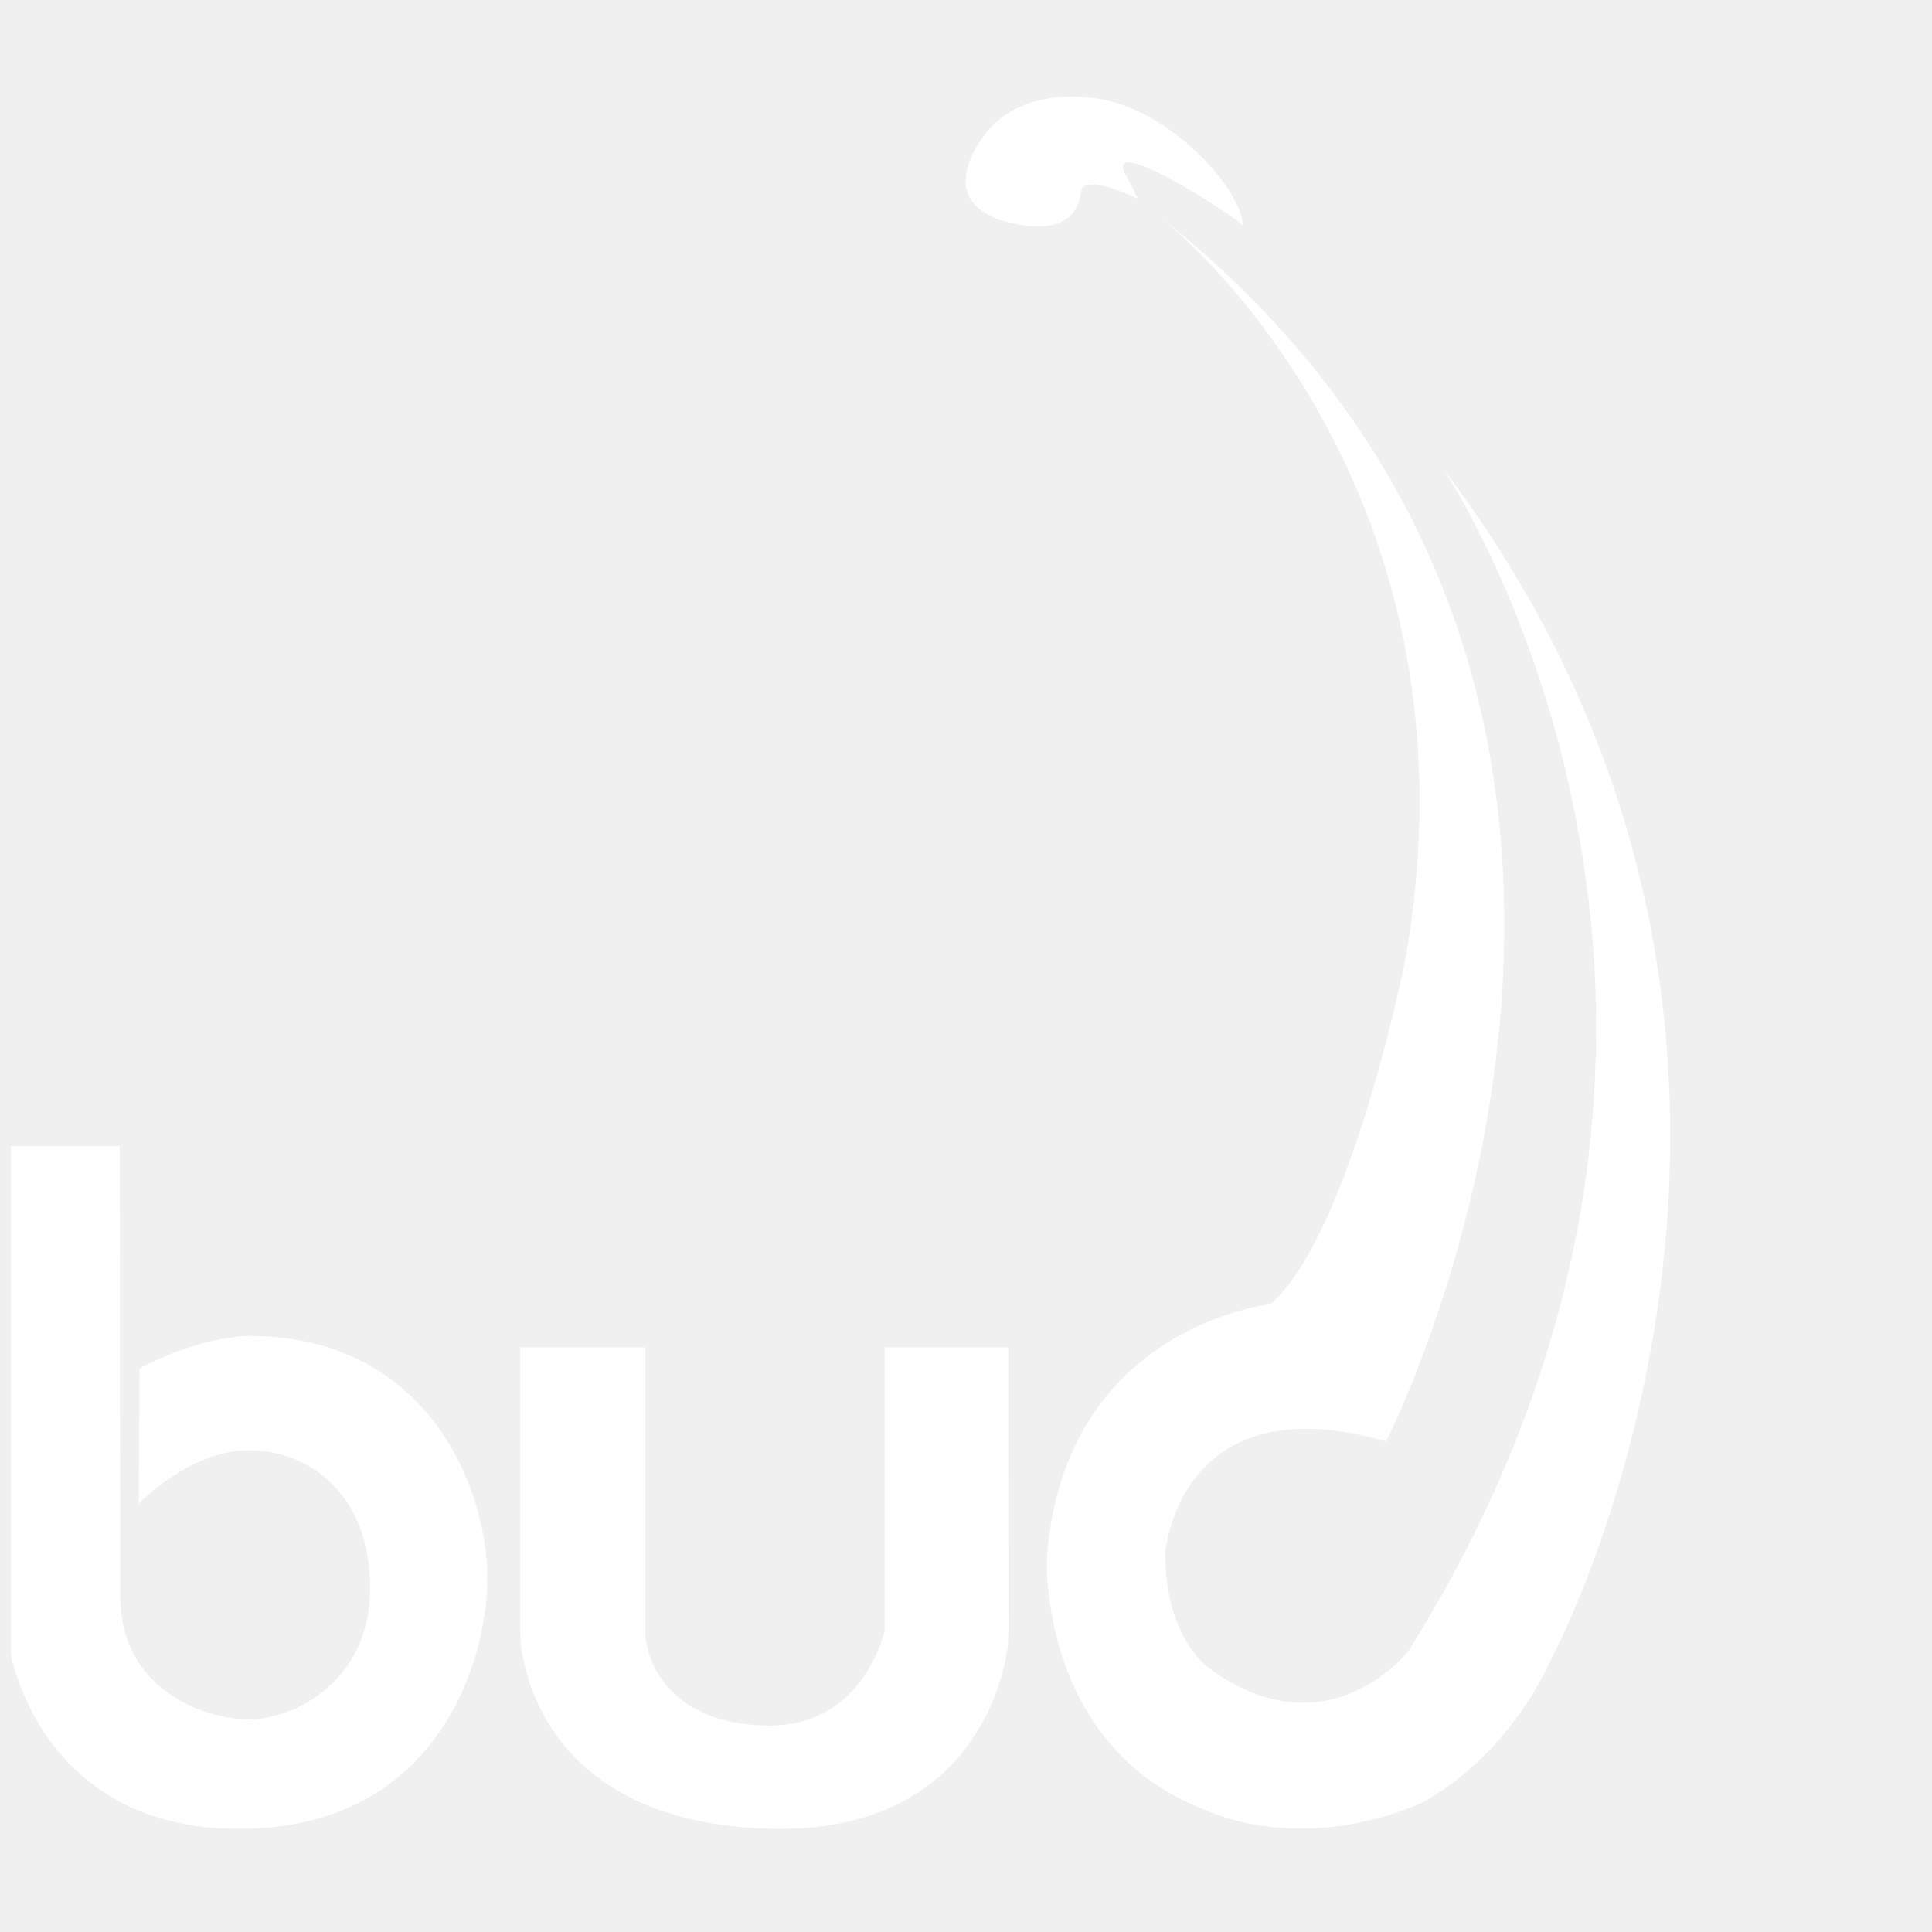
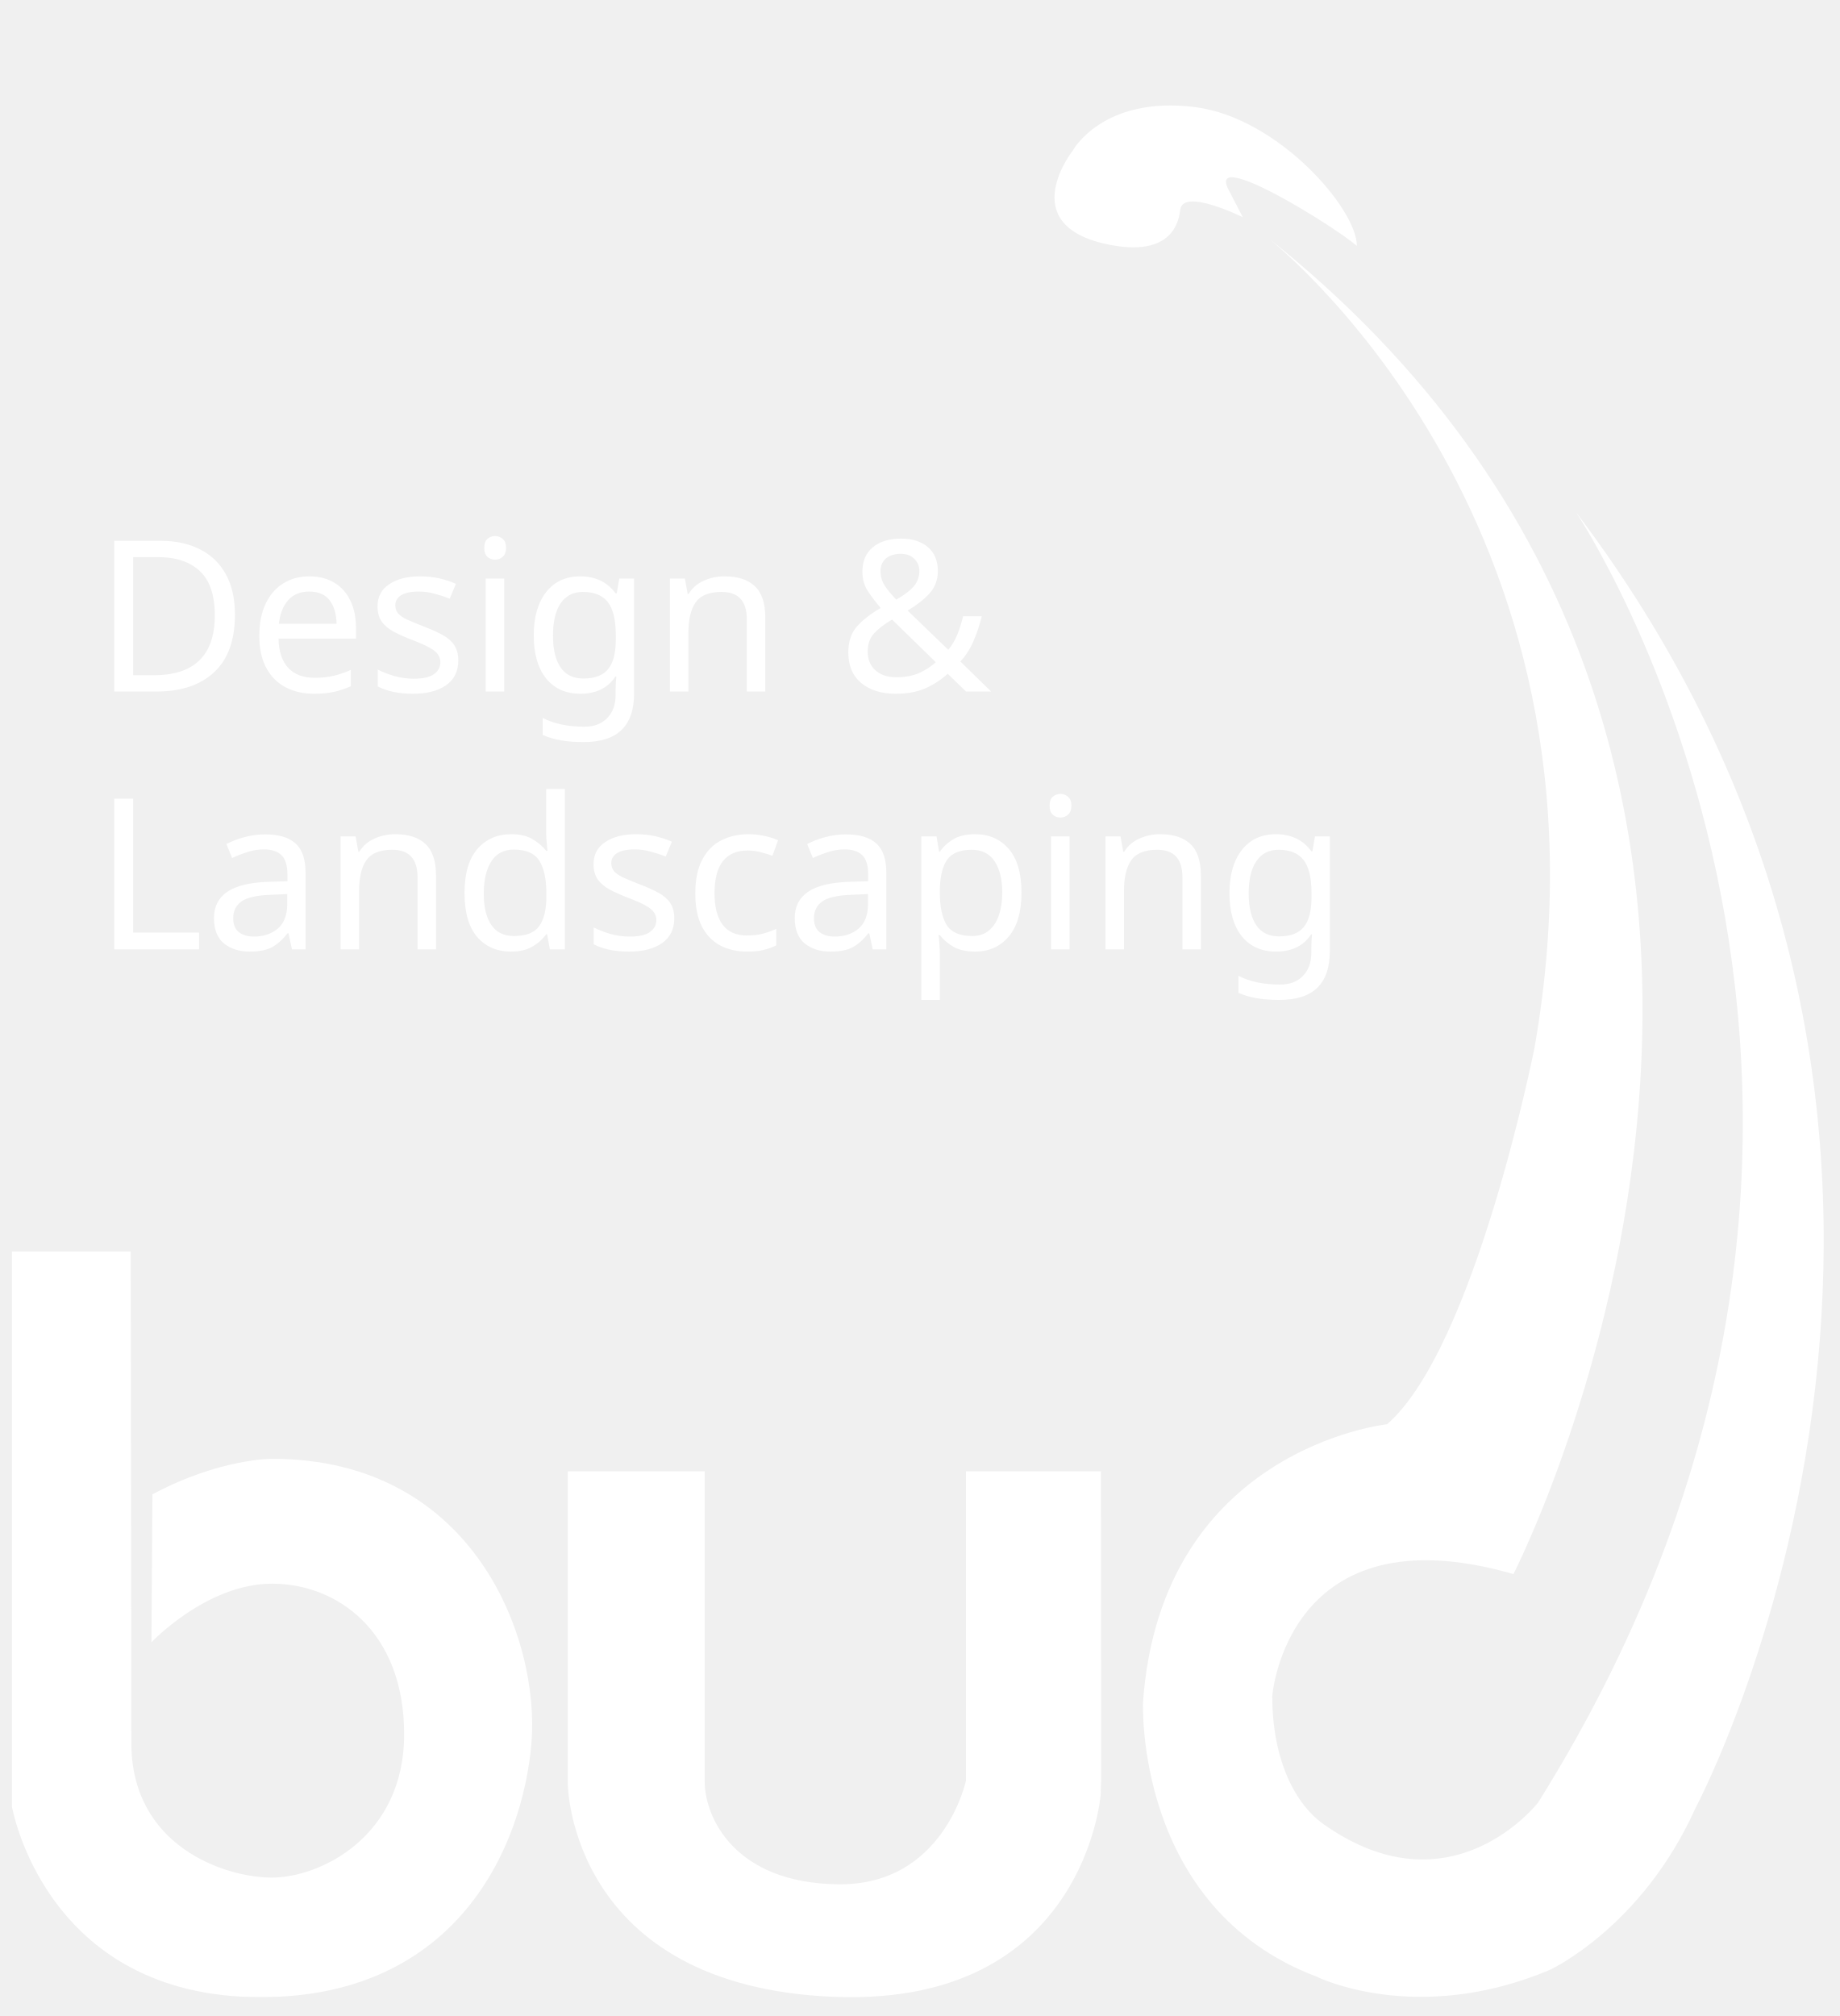
- <svg xmlns="http://www.w3.org/2000/svg" xmlns:xlink="http://www.w3.org/1999/xlink" width="180px" height="180px" viewBox="0 0 180 180" version="1.1">
+ <svg xmlns="http://www.w3.org/2000/svg" xmlns:xlink="http://www.w3.org/1999/xlink" width="157px" height="172px" viewBox="0 0 157 172" version="1.1">
  <defs>
    <polygon id="path-1" points="44.41 64.247 0 64.247 0 32.43 0 0.613 44.41 0.613 44.41 64.247" />
  </defs>
  <g id="bud_logo_2022" stroke="none" stroke-width="1" fill="none" fill-rule="evenodd">
    <g id="Group" transform="translate(1, 9)">
      <g id="Page-1" transform="translate(0, 10.40425)">
        <g id="Group-3" transform="translate(96.04276, 0.206509)" fill="#FFFFFF">
          <path d="M33.893,69.777 C33.893,69.777 28.829,95.345 21.316,101.901 C21.316,101.901 2.046,103.949 0.49,125.584 C0.49,125.584 -0.286,143.121 15.272,149.021 C15.272,149.021 23.766,153.282 35.212,148.447 C35.212,148.447 43.04,144.841 47.613,134.68 C47.613,134.68 55.931,119.128 58.071,96.618 C60.026,76.052 56.823,49.677 37.404,24.05 C37.404,24.05 71.529,74.538 34.206,134.168 C34.206,134.168 26.787,143.776 15.844,135.991 C13.612,134.403 11.515,130.746 11.515,125.092 C11.515,125.092 12.74,109.112 32.096,114.685 C32.096,114.685 67.704,45.357 10.862,0.449 C10.862,0.449 41.896,24.214 33.893,69.777 Z" id="Fill-1" />
        </g>
        <g id="Group-6" transform="translate(0, 86.74349)">
          <mask id="mask-2" fill="white">
            <use xlink:href="#path-1" />
          </mask>
          <g id="Clip-5" />
          <path d="M0,0.613 L0,47.897 C0,47.897 2.749,64.247 21.234,64.247 C38.06,64.247 43.611,51.339 44.346,42.57 C45.081,33.802 39.528,18.314 22.205,18.314 C22.205,18.314 17.748,18.28 12.005,21.346 L11.924,33.966 C11.924,33.966 16.643,28.967 22.205,28.967 C27.767,28.967 33.484,33.025 33.484,41.813 C33.484,50.601 26.28,54.043 22.205,54.043 C18.131,54.043 10.209,51.339 10.209,42.57 L10.154,0.613 L0,0.613 Z" id="Fill-4" fill="#FFFFFF" mask="url(#mask-2)" />
        </g>
        <path d="M92.959,132.428 L92.939,106.123 L81.424,106.123 L81.424,132.51 C81.424,132.51 79.546,141.442 70.562,141.36 C61.578,141.278 59.128,135.542 59.128,132.592 L59.128,106.123 L47.45,106.123 L47.45,132.838 C47.45,132.838 47.613,150.075 70.194,150.962 C92.776,151.85 93.079,131.58 92.916,133.546 L92.959,132.428 Z" id="Fill-7" fill="#FFFFFF" />
      </g>
      <g id="Page-1" transform="translate(88.97778, 0)" fill="#FFFFFF">
        <path d="M11.983,0.137 C4.112,-0.853 1.564,3.839 1.564,3.839 C1.564,3.839 -3.386,10.075 4.325,11.804 C10.264,13.134 10.628,9.625 10.732,8.878 C10.989,7.013 16.068,9.533 16.068,9.533 L14.856,7.199 C12.957,3.548 23.774,10.235 25.802,11.98 C25.802,8.814 19.066,1.029 11.983,0.137 Z" id="Fill-1" />
      </g>
    </g>
+     <text id="Design-&amp;-Landscaping" font-family="KohinoorBangla-Regular, Kohinoor Bangla" font-size="18" font-weight="normal" line-spacing="22" fill="#FFFFFF">
+       <tspan x="8" y="59">Design &amp; </tspan>
+       <tspan x="8" y="81">Landscaping</tspan>
+     </text>
  </g>
</svg>
